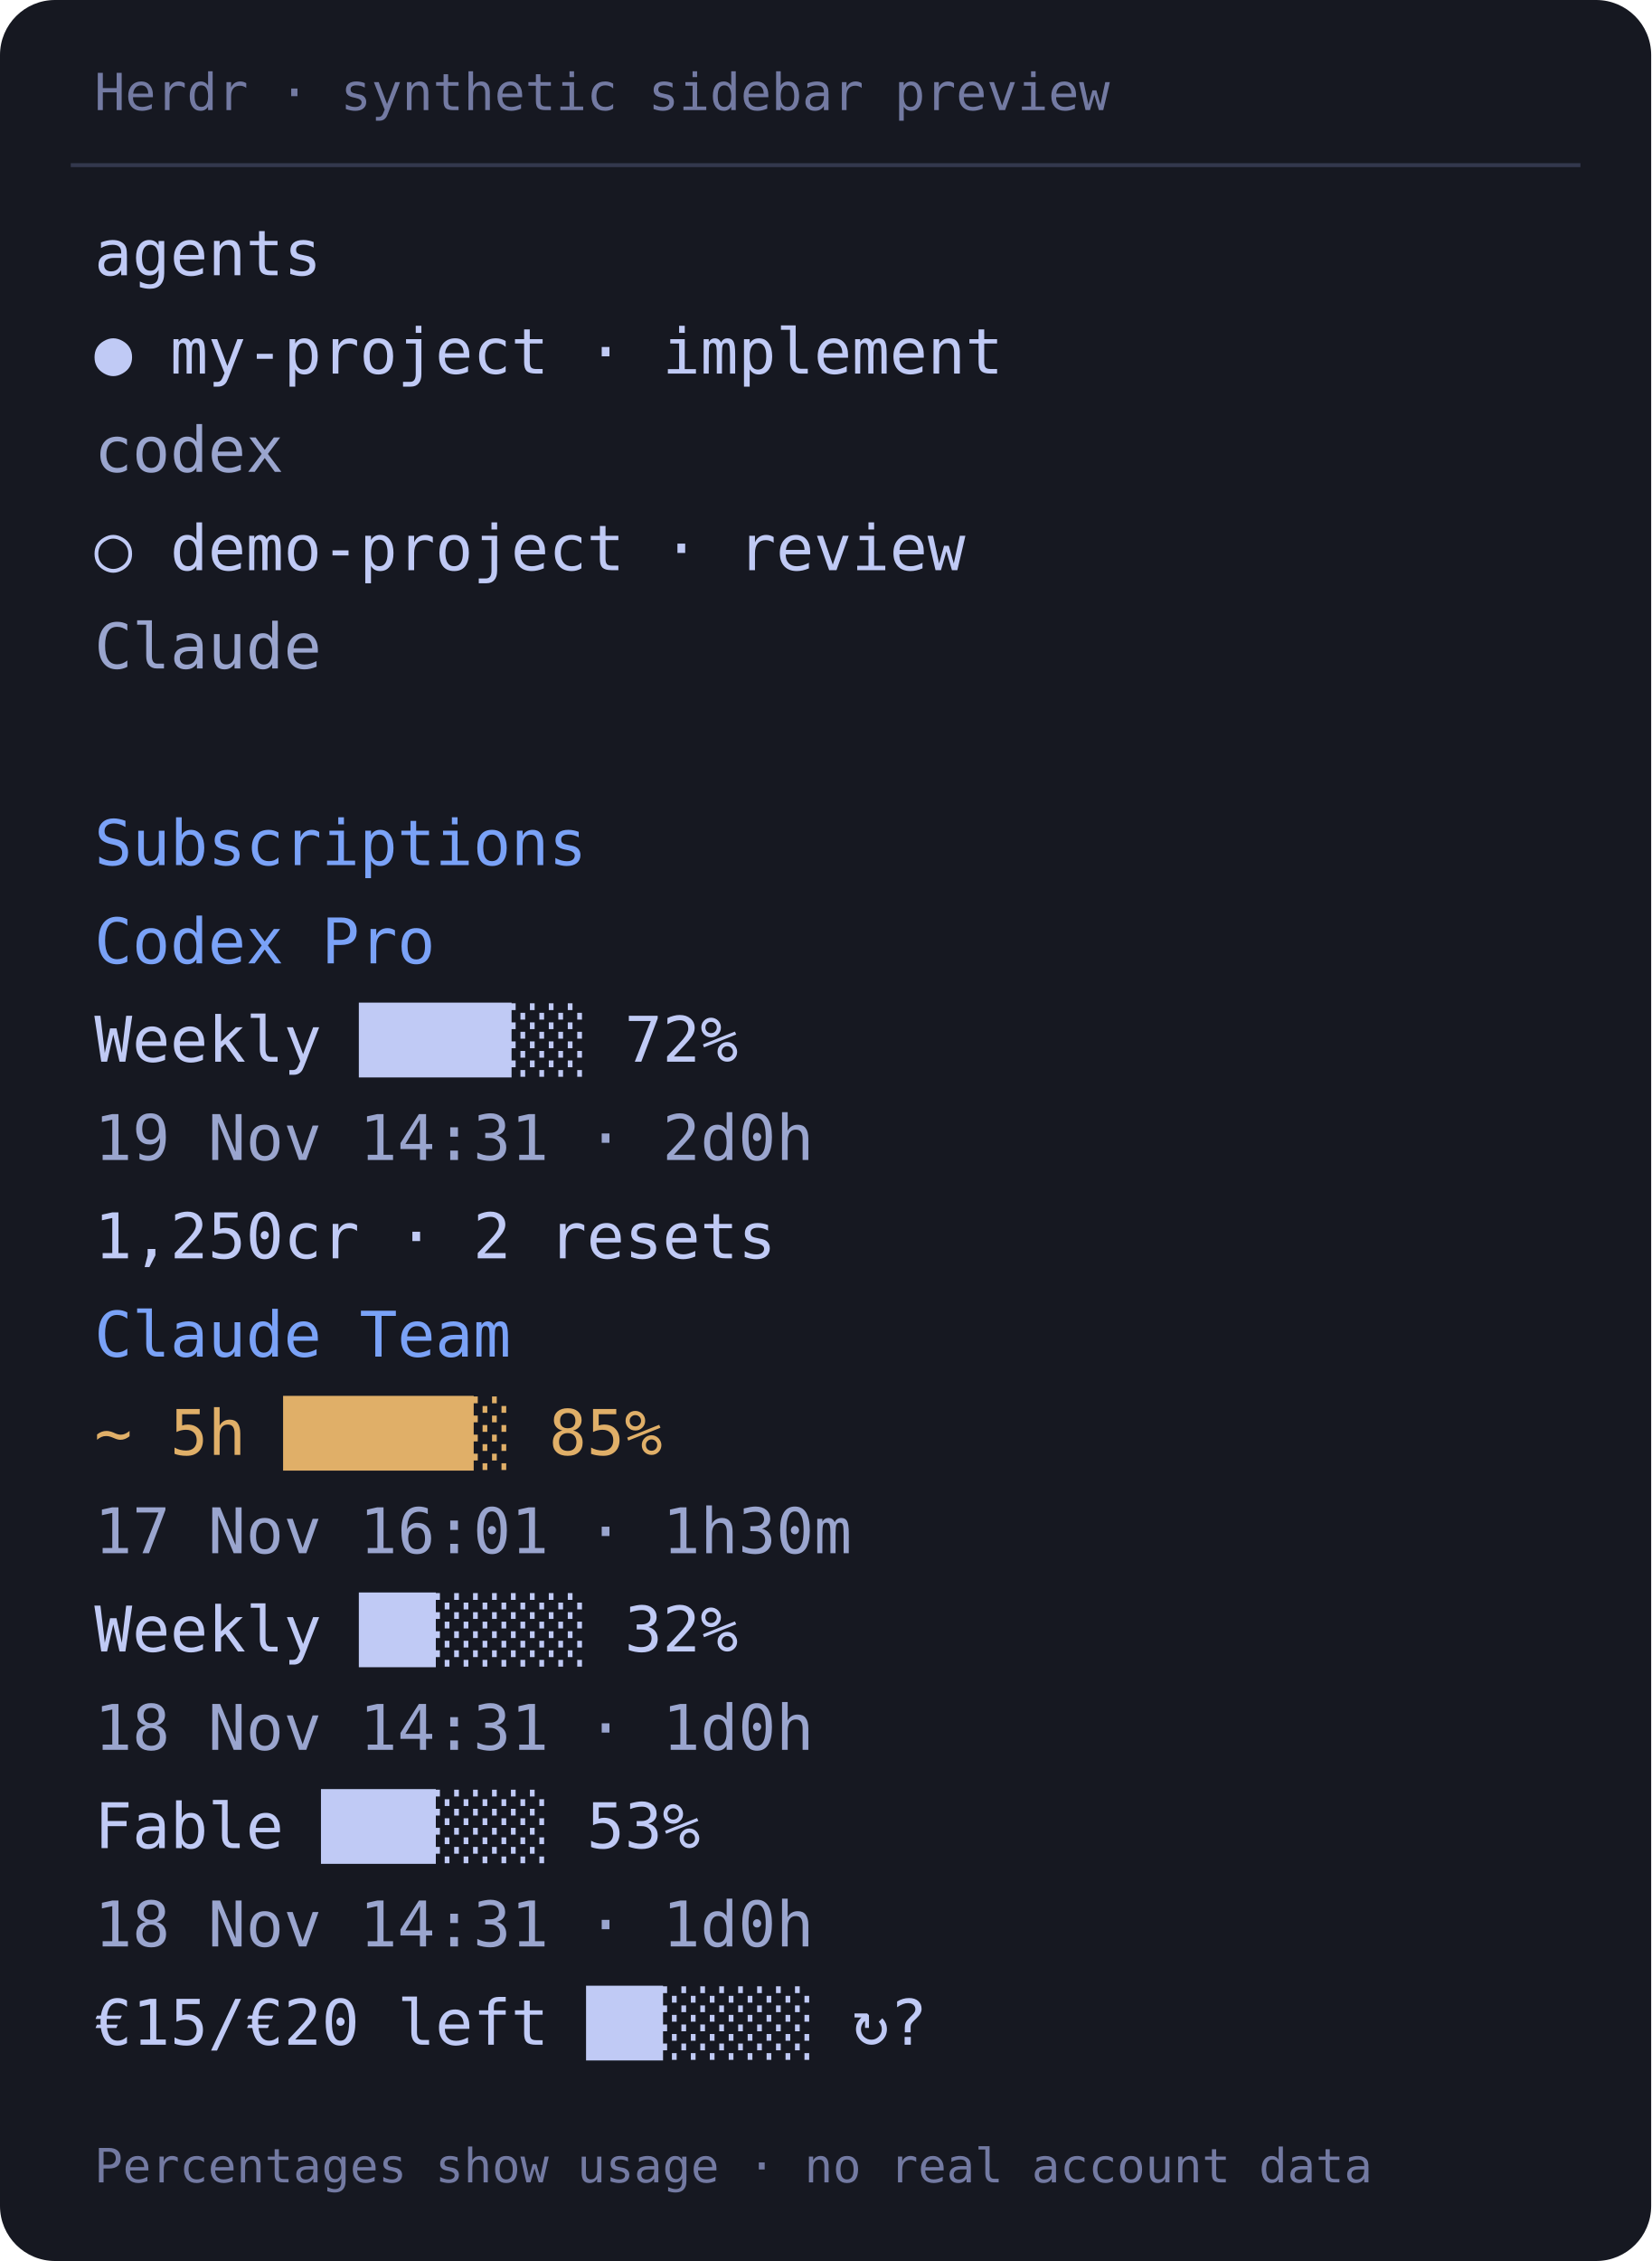
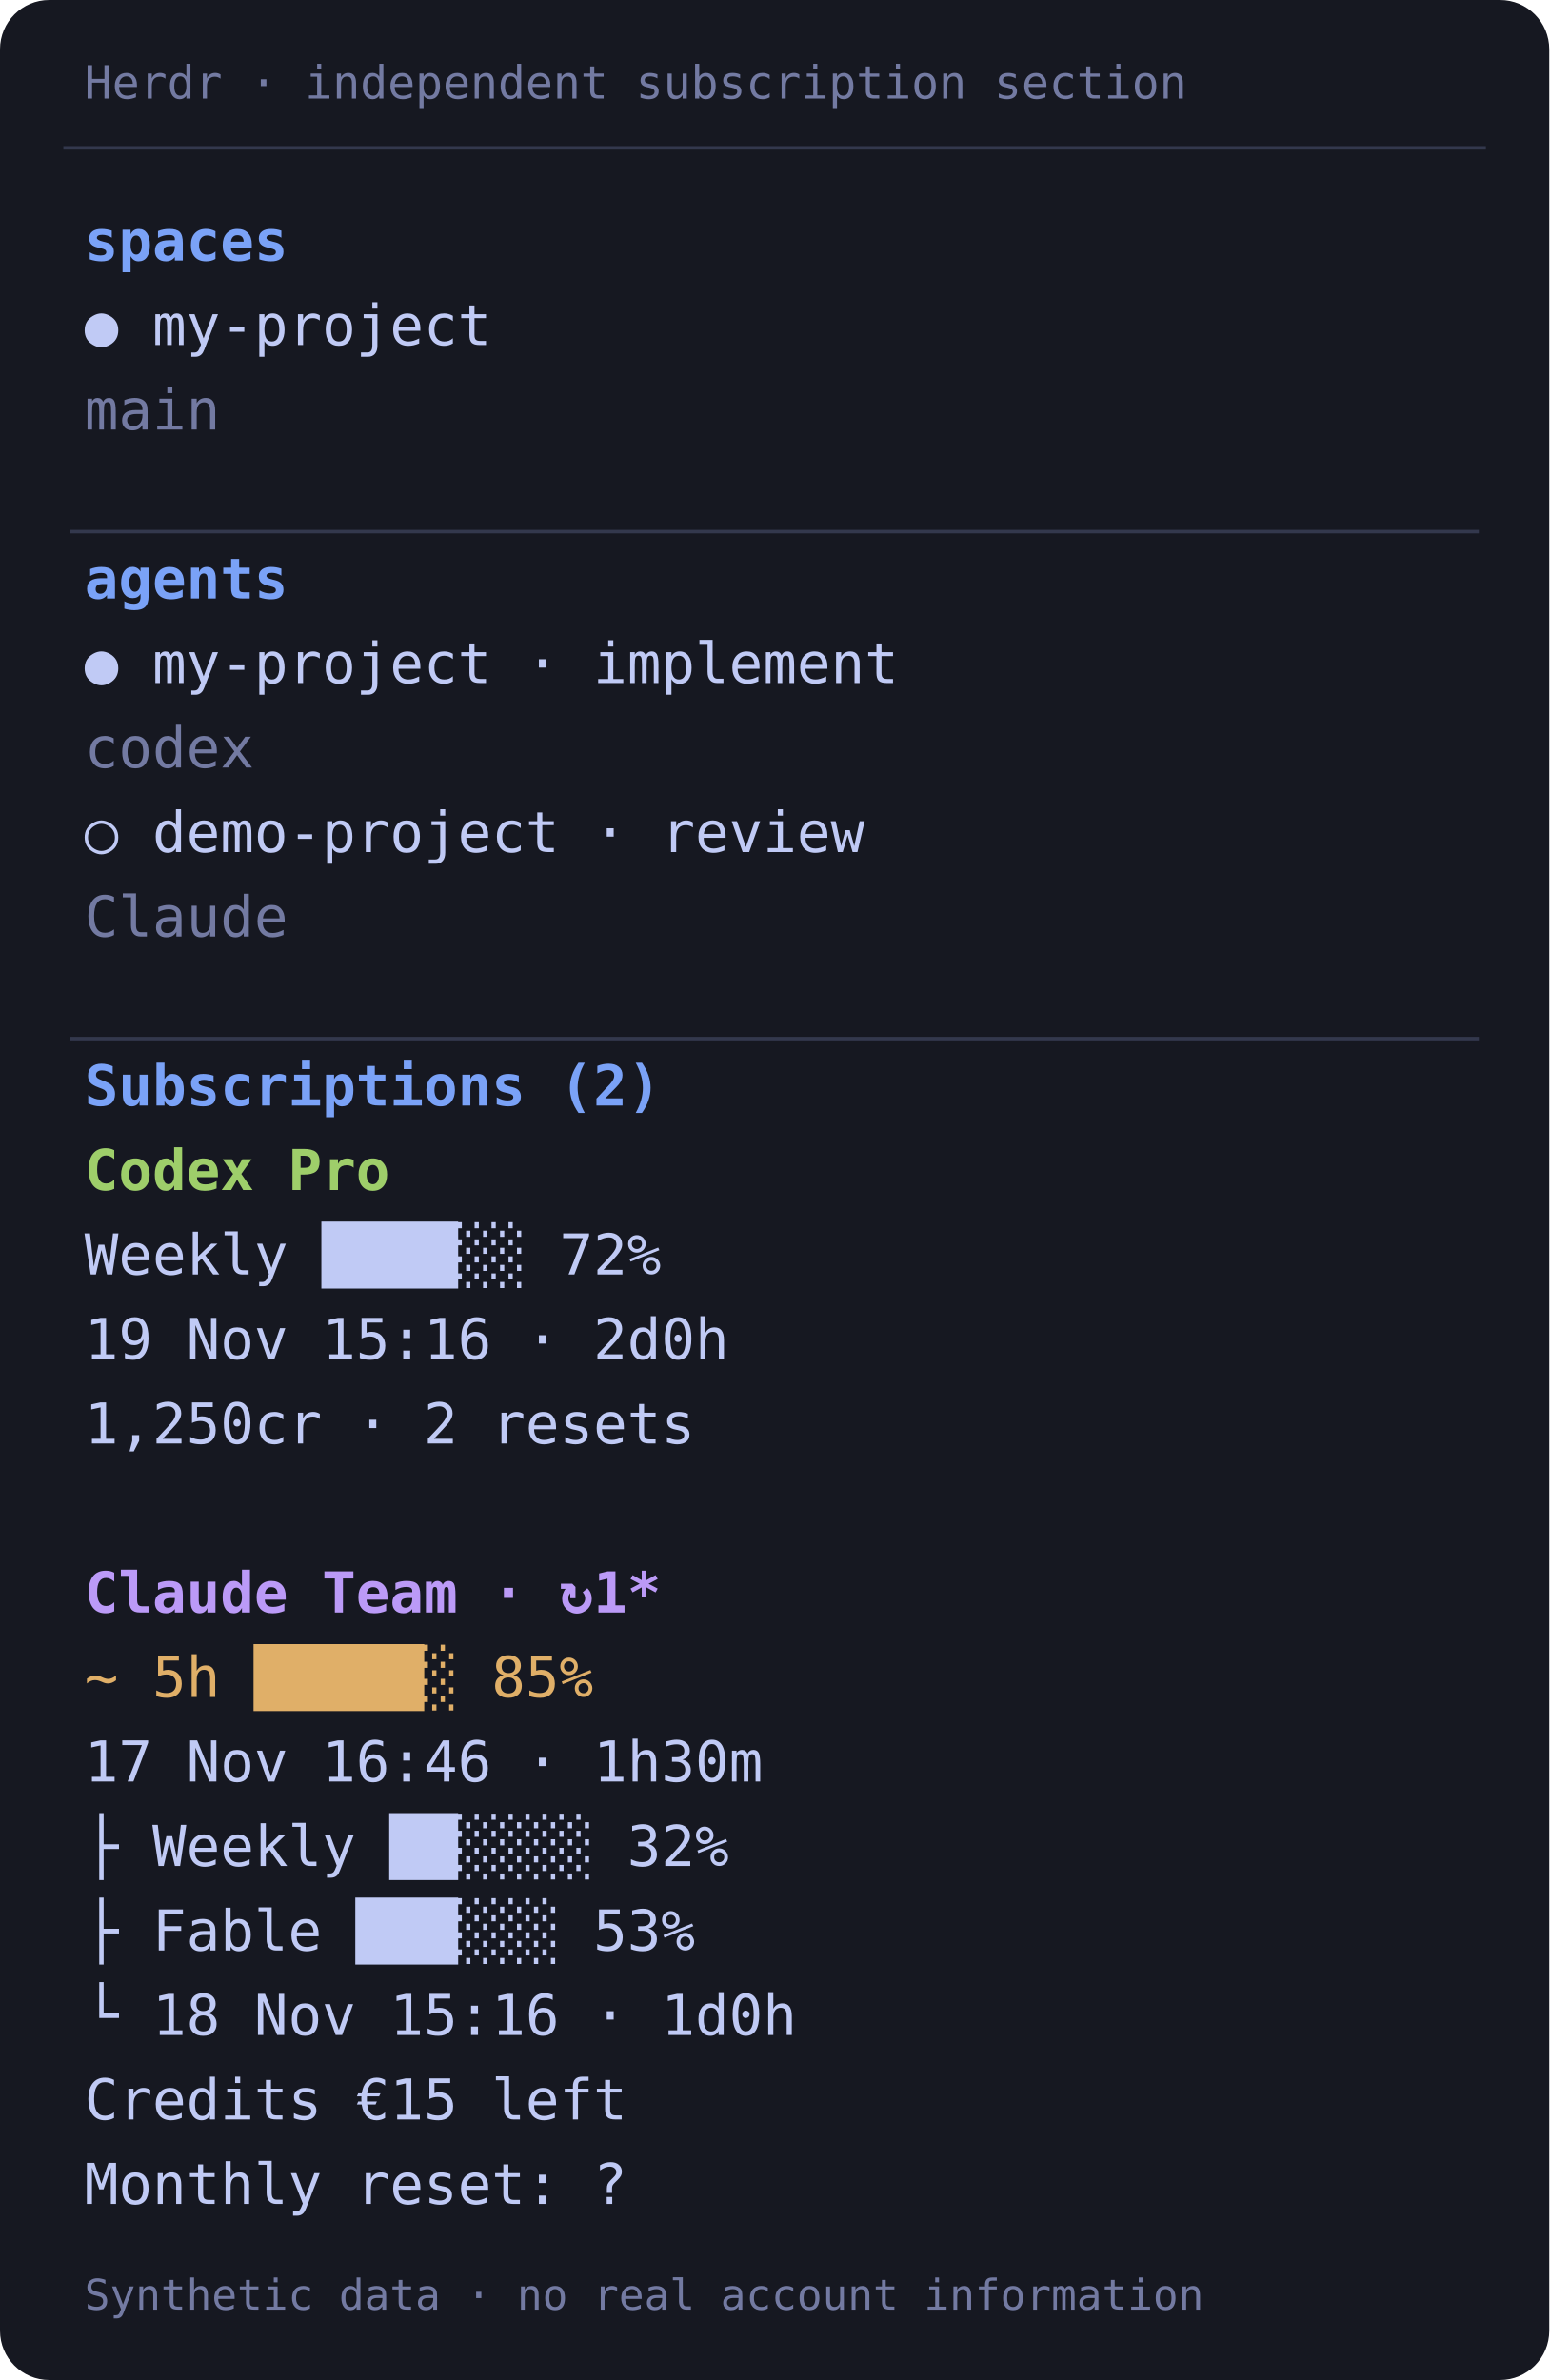
- <svg xmlns="http://www.w3.org/2000/svg" width="420" height="575" viewBox="0 0 420 575">
-   <rect width="420" height="575" rx="14" fill="#161821" />
-   <text x="24" y="28" font-family="monospace" font-size="13" fill="#737aa2">Herdr · synthetic sidebar preview</text>
-   <path d="M18 42H402" stroke="#33384d" />
-   <text x="24" y="70" font-family="SFMono-Regular,Menlo,Consolas,monospace" font-size="16" fill="#c0caf5">agents</text>
-   <text x="24" y="95" font-family="SFMono-Regular,Menlo,Consolas,monospace" font-size="16" fill="#c0caf5">● my-project · implement</text>
-   <text x="24" y="120" font-family="SFMono-Regular,Menlo,Consolas,monospace" font-size="16" fill="#9aa5ce">  codex</text>
-   <text x="24" y="145" font-family="SFMono-Regular,Menlo,Consolas,monospace" font-size="16" fill="#c0caf5">○ demo-project · review</text>
-   <text x="24" y="170" font-family="SFMono-Regular,Menlo,Consolas,monospace" font-size="16" fill="#9aa5ce">  Claude</text>
-   <text x="24" y="195" font-family="SFMono-Regular,Menlo,Consolas,monospace" font-size="16" fill="#c0caf5">⠀</text>
-   <text x="24" y="220" font-family="SFMono-Regular,Menlo,Consolas,monospace" font-size="16" fill="#7aa2f7">Subscriptions</text>
-   <text x="24" y="245" font-family="SFMono-Regular,Menlo,Consolas,monospace" font-size="16" fill="#7aa2f7">Codex Pro</text>
-   <text x="24" y="270" font-family="SFMono-Regular,Menlo,Consolas,monospace" font-size="16" fill="#c0caf5">Weekly ████░░ 72%</text>
-   <text x="24" y="295" font-family="SFMono-Regular,Menlo,Consolas,monospace" font-size="16" fill="#9aa5ce">  19 Nov 14:31 · 2d0h</text>
-   <text x="24" y="320" font-family="SFMono-Regular,Menlo,Consolas,monospace" font-size="16" fill="#c0caf5">1,250cr · 2 resets</text>
-   <text x="24" y="345" font-family="SFMono-Regular,Menlo,Consolas,monospace" font-size="16" fill="#7aa2f7">Claude Team</text>
-   <text x="24" y="370" font-family="SFMono-Regular,Menlo,Consolas,monospace" font-size="16" fill="#e0af68">~ 5h █████░ 85%</text>
-   <text x="24" y="395" font-family="SFMono-Regular,Menlo,Consolas,monospace" font-size="16" fill="#9aa5ce">  17 Nov 16:01 · 1h30m</text>
-   <text x="24" y="420" font-family="SFMono-Regular,Menlo,Consolas,monospace" font-size="16" fill="#c0caf5">Weekly ██░░░░ 32%</text>
-   <text x="24" y="445" font-family="SFMono-Regular,Menlo,Consolas,monospace" font-size="16" fill="#9aa5ce">  18 Nov 14:31 · 1d0h</text>
-   <text x="24" y="470" font-family="SFMono-Regular,Menlo,Consolas,monospace" font-size="16" fill="#c0caf5">Fable ███░░░ 53%</text>
-   <text x="24" y="495" font-family="SFMono-Regular,Menlo,Consolas,monospace" font-size="16" fill="#9aa5ce">  18 Nov 14:31 · 1d0h</text>
-   <text x="24" y="520" font-family="SFMono-Regular,Menlo,Consolas,monospace" font-size="16" fill="#c0caf5">€15/€20 left ██░░░░ ↻?</text>
-   <text x="24" y="555" font-family="monospace" font-size="12" fill="#737aa2">Percentages show usage · no real account data</text>
+ <svg xmlns="http://www.w3.org/2000/svg" width="440" height="676" viewBox="0 0 440 676">
+   <rect width="440" height="676" rx="14" fill="#161821" />
+   <text x="24" y="28" font-family="monospace" font-size="13" fill="#737aa2">Herdr · independent subscription section</text>
+   <path d="M18 42H422" stroke="#33384d" />
+   <text x="24" y="74" font-family="SFMono-Regular,Menlo,Consolas,monospace" font-size="16" font-weight="bold" fill="#7aa2f7">spaces</text>
+   <text x="24" y="98" font-family="SFMono-Regular,Menlo,Consolas,monospace" font-size="16" font-weight="normal" fill="#c0caf5">● my-project</text>
+   <text x="24" y="122" font-family="SFMono-Regular,Menlo,Consolas,monospace" font-size="16" font-weight="normal" fill="#737aa2">  main</text>
+   <text x="24" y="146" font-family="SFMono-Regular,Menlo,Consolas,monospace" font-size="16" font-weight="normal" fill="#c0caf5" />
+   <path d="M20 151H420" stroke="#33384d" />
+   <text x="24" y="170" font-family="SFMono-Regular,Menlo,Consolas,monospace" font-size="16" font-weight="bold" fill="#7aa2f7">agents</text>
+   <text x="24" y="194" font-family="SFMono-Regular,Menlo,Consolas,monospace" font-size="16" font-weight="normal" fill="#c0caf5">● my-project · implement</text>
+   <text x="24" y="218" font-family="SFMono-Regular,Menlo,Consolas,monospace" font-size="16" font-weight="normal" fill="#737aa2">  codex</text>
+   <text x="24" y="242" font-family="SFMono-Regular,Menlo,Consolas,monospace" font-size="16" font-weight="normal" fill="#c0caf5">○ demo-project · review</text>
+   <text x="24" y="266" font-family="SFMono-Regular,Menlo,Consolas,monospace" font-size="16" font-weight="normal" fill="#737aa2">  Claude</text>
+   <text x="24" y="290" font-family="SFMono-Regular,Menlo,Consolas,monospace" font-size="16" font-weight="normal" fill="#c0caf5" />
+   <path d="M20 295H420" stroke="#33384d" />
+   <text x="24" y="314" font-family="SFMono-Regular,Menlo,Consolas,monospace" font-size="16" font-weight="bold" fill="#7aa2f7">Subscriptions (2)</text>
+   <text x="24" y="338" font-family="SFMono-Regular,Menlo,Consolas,monospace" font-size="16" font-weight="bold" fill="#9ece6a">Codex Pro</text>
+   <text x="24" y="362" font-family="SFMono-Regular,Menlo,Consolas,monospace" font-size="16" font-weight="normal" fill="#c0caf5">Weekly ████░░ 72%</text>
+   <text x="24" y="386" font-family="SFMono-Regular,Menlo,Consolas,monospace" font-size="16" font-weight="normal" fill="#c0caf5">  19 Nov 15:16 · 2d0h</text>
+   <text x="24" y="410" font-family="SFMono-Regular,Menlo,Consolas,monospace" font-size="16" font-weight="normal" fill="#c0caf5">1,250cr · 2 resets</text>
+   <text x="24" y="434" font-family="SFMono-Regular,Menlo,Consolas,monospace" font-size="16" font-weight="normal" fill="#c0caf5" />
+   <text x="24" y="458" font-family="SFMono-Regular,Menlo,Consolas,monospace" font-size="16" font-weight="bold" fill="#bb9af7">Claude Team · ↻1*</text>
+   <text x="24" y="482" font-family="SFMono-Regular,Menlo,Consolas,monospace" font-size="16" font-weight="normal" fill="#e0af68">~ 5h █████░ 85%</text>
+   <text x="24" y="506" font-family="SFMono-Regular,Menlo,Consolas,monospace" font-size="16" font-weight="normal" fill="#c0caf5">  17 Nov 16:46 · 1h30m</text>
+   <text x="24" y="530" font-family="SFMono-Regular,Menlo,Consolas,monospace" font-size="16" font-weight="normal" fill="#c0caf5">├ Weekly ██░░░░ 32%</text>
+   <text x="24" y="554" font-family="SFMono-Regular,Menlo,Consolas,monospace" font-size="16" font-weight="normal" fill="#c0caf5">├ Fable ███░░░ 53%</text>
+   <text x="24" y="578" font-family="SFMono-Regular,Menlo,Consolas,monospace" font-size="16" font-weight="normal" fill="#c0caf5">└ 18 Nov 15:16 · 1d0h</text>
+   <text x="24" y="602" font-family="SFMono-Regular,Menlo,Consolas,monospace" font-size="16" font-weight="normal" fill="#c0caf5">Credits €15 left</text>
+   <text x="24" y="626" font-family="SFMono-Regular,Menlo,Consolas,monospace" font-size="16" font-weight="normal" fill="#c0caf5">  Monthly reset: ?</text>
+   <text x="24" y="656" font-family="monospace" font-size="12" fill="#737aa2">Synthetic data · no real account information</text>
</svg>
